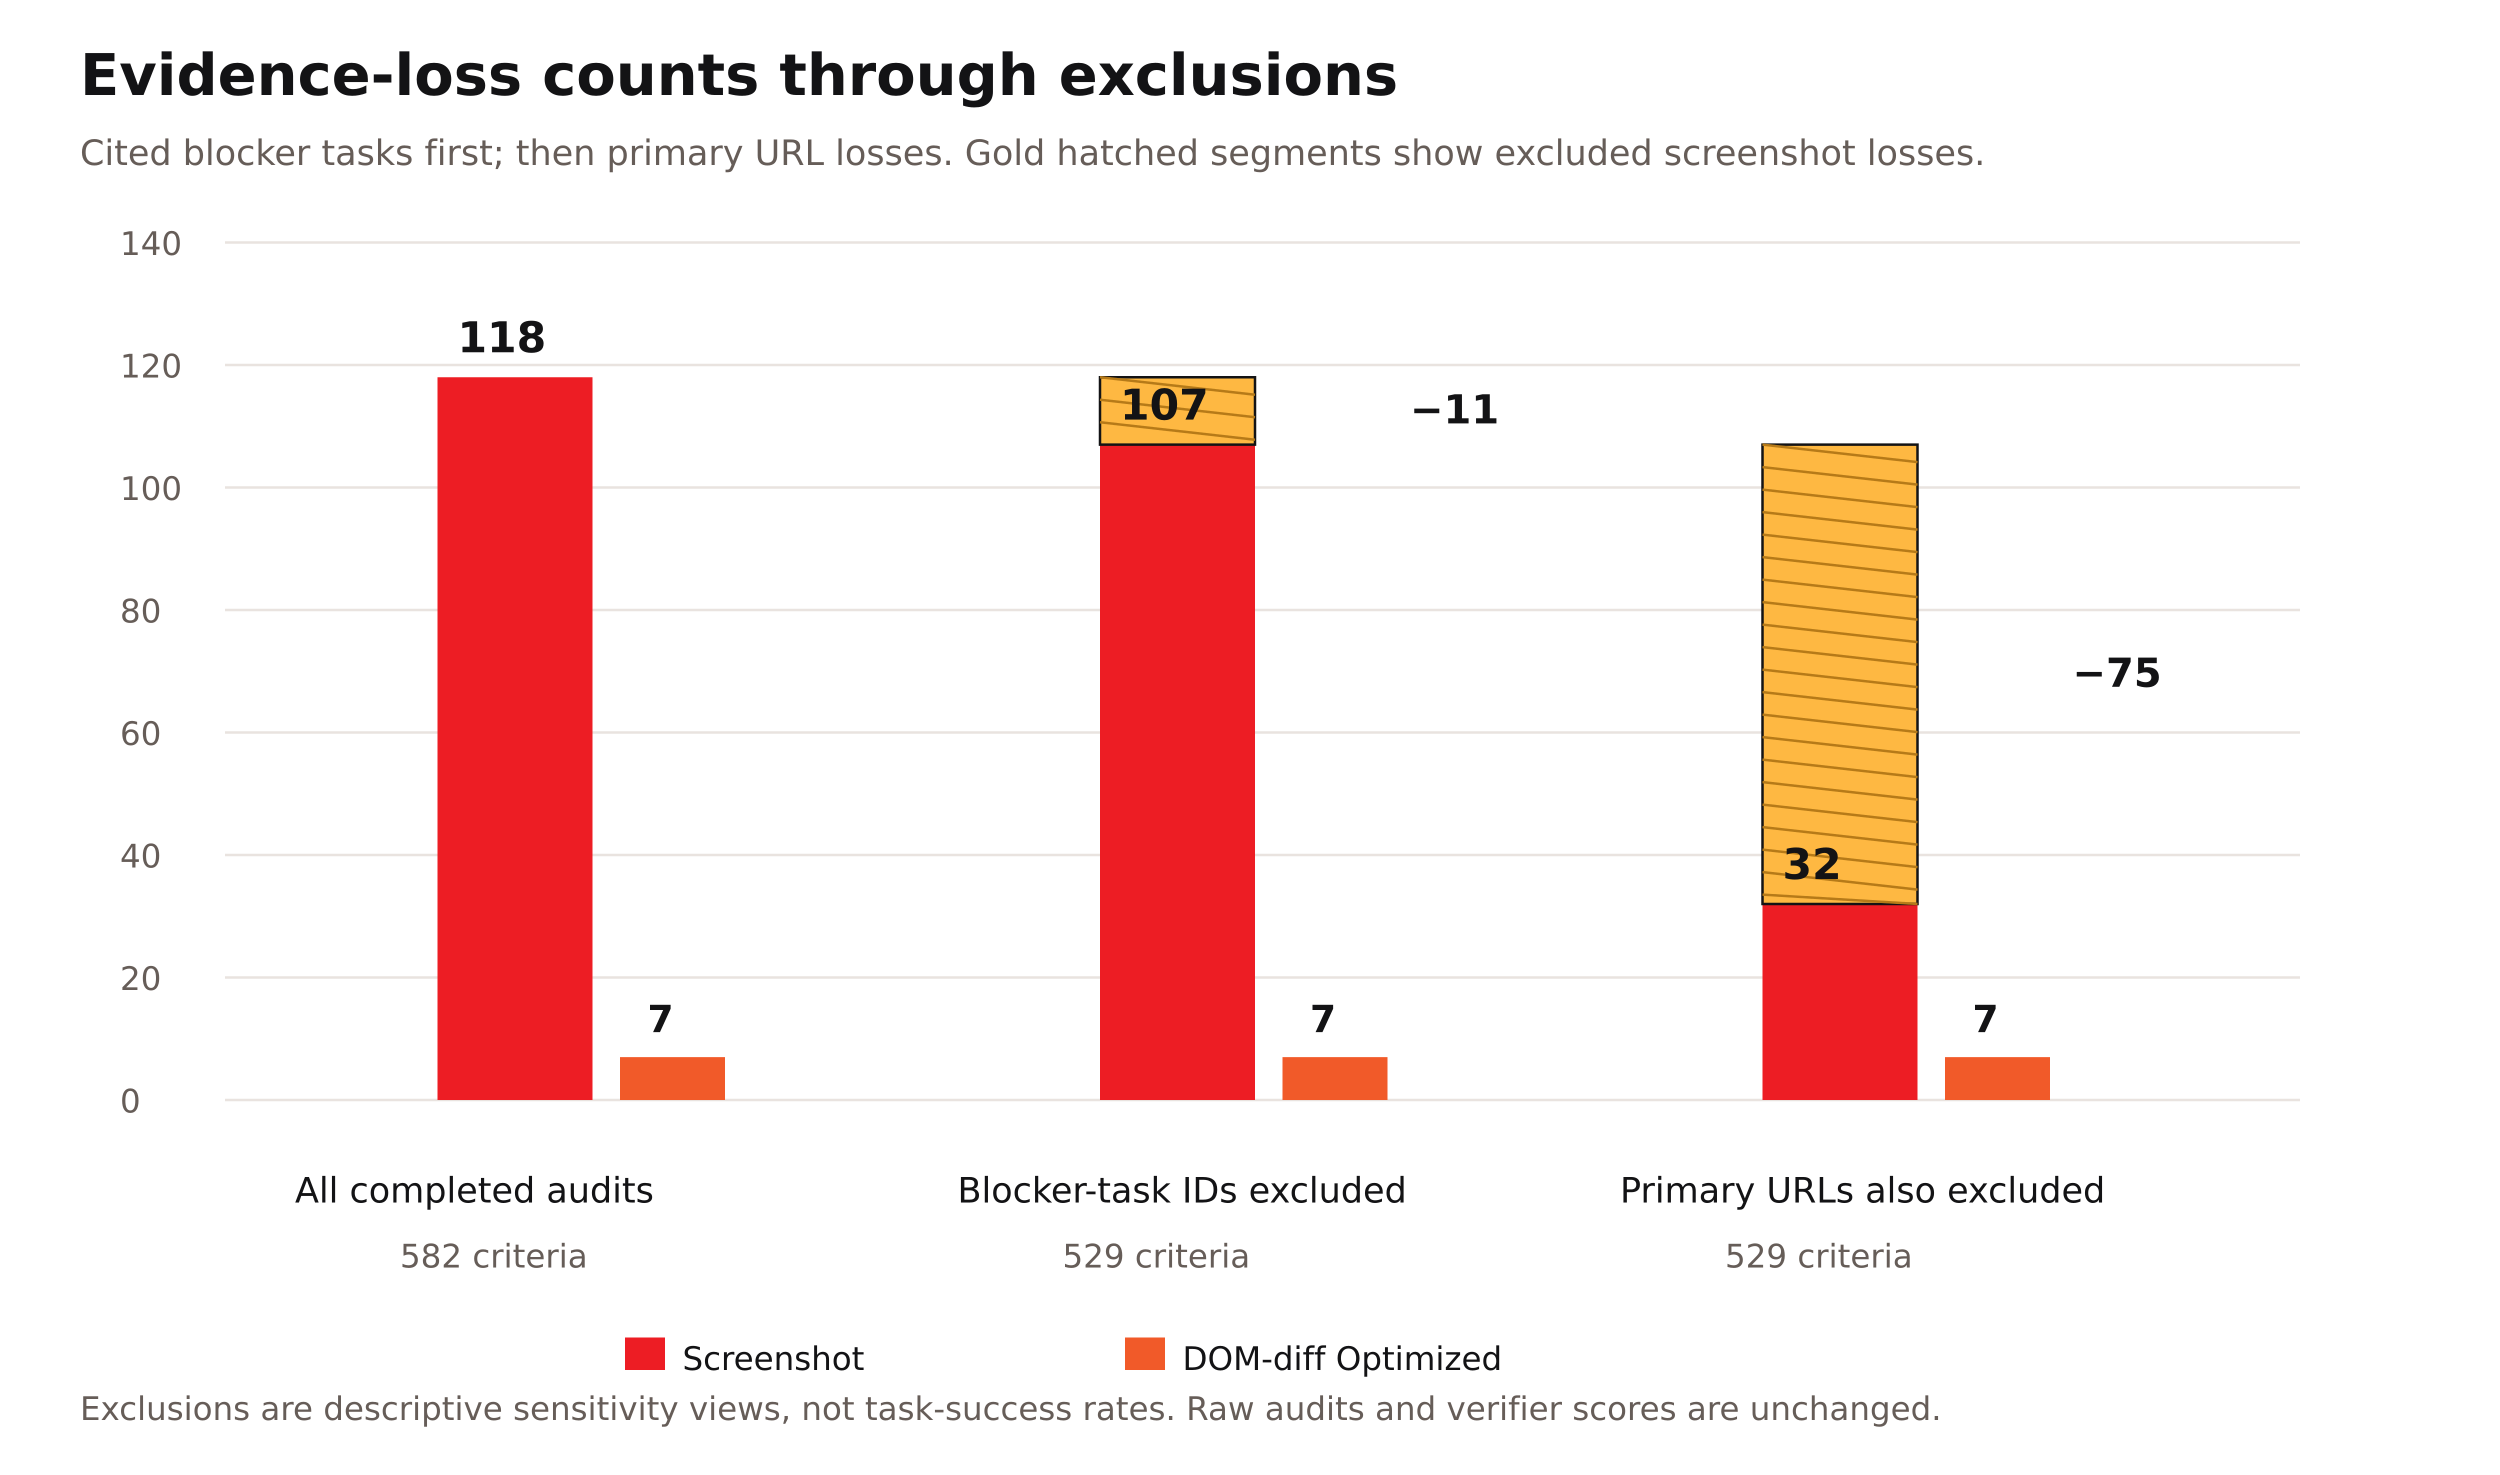
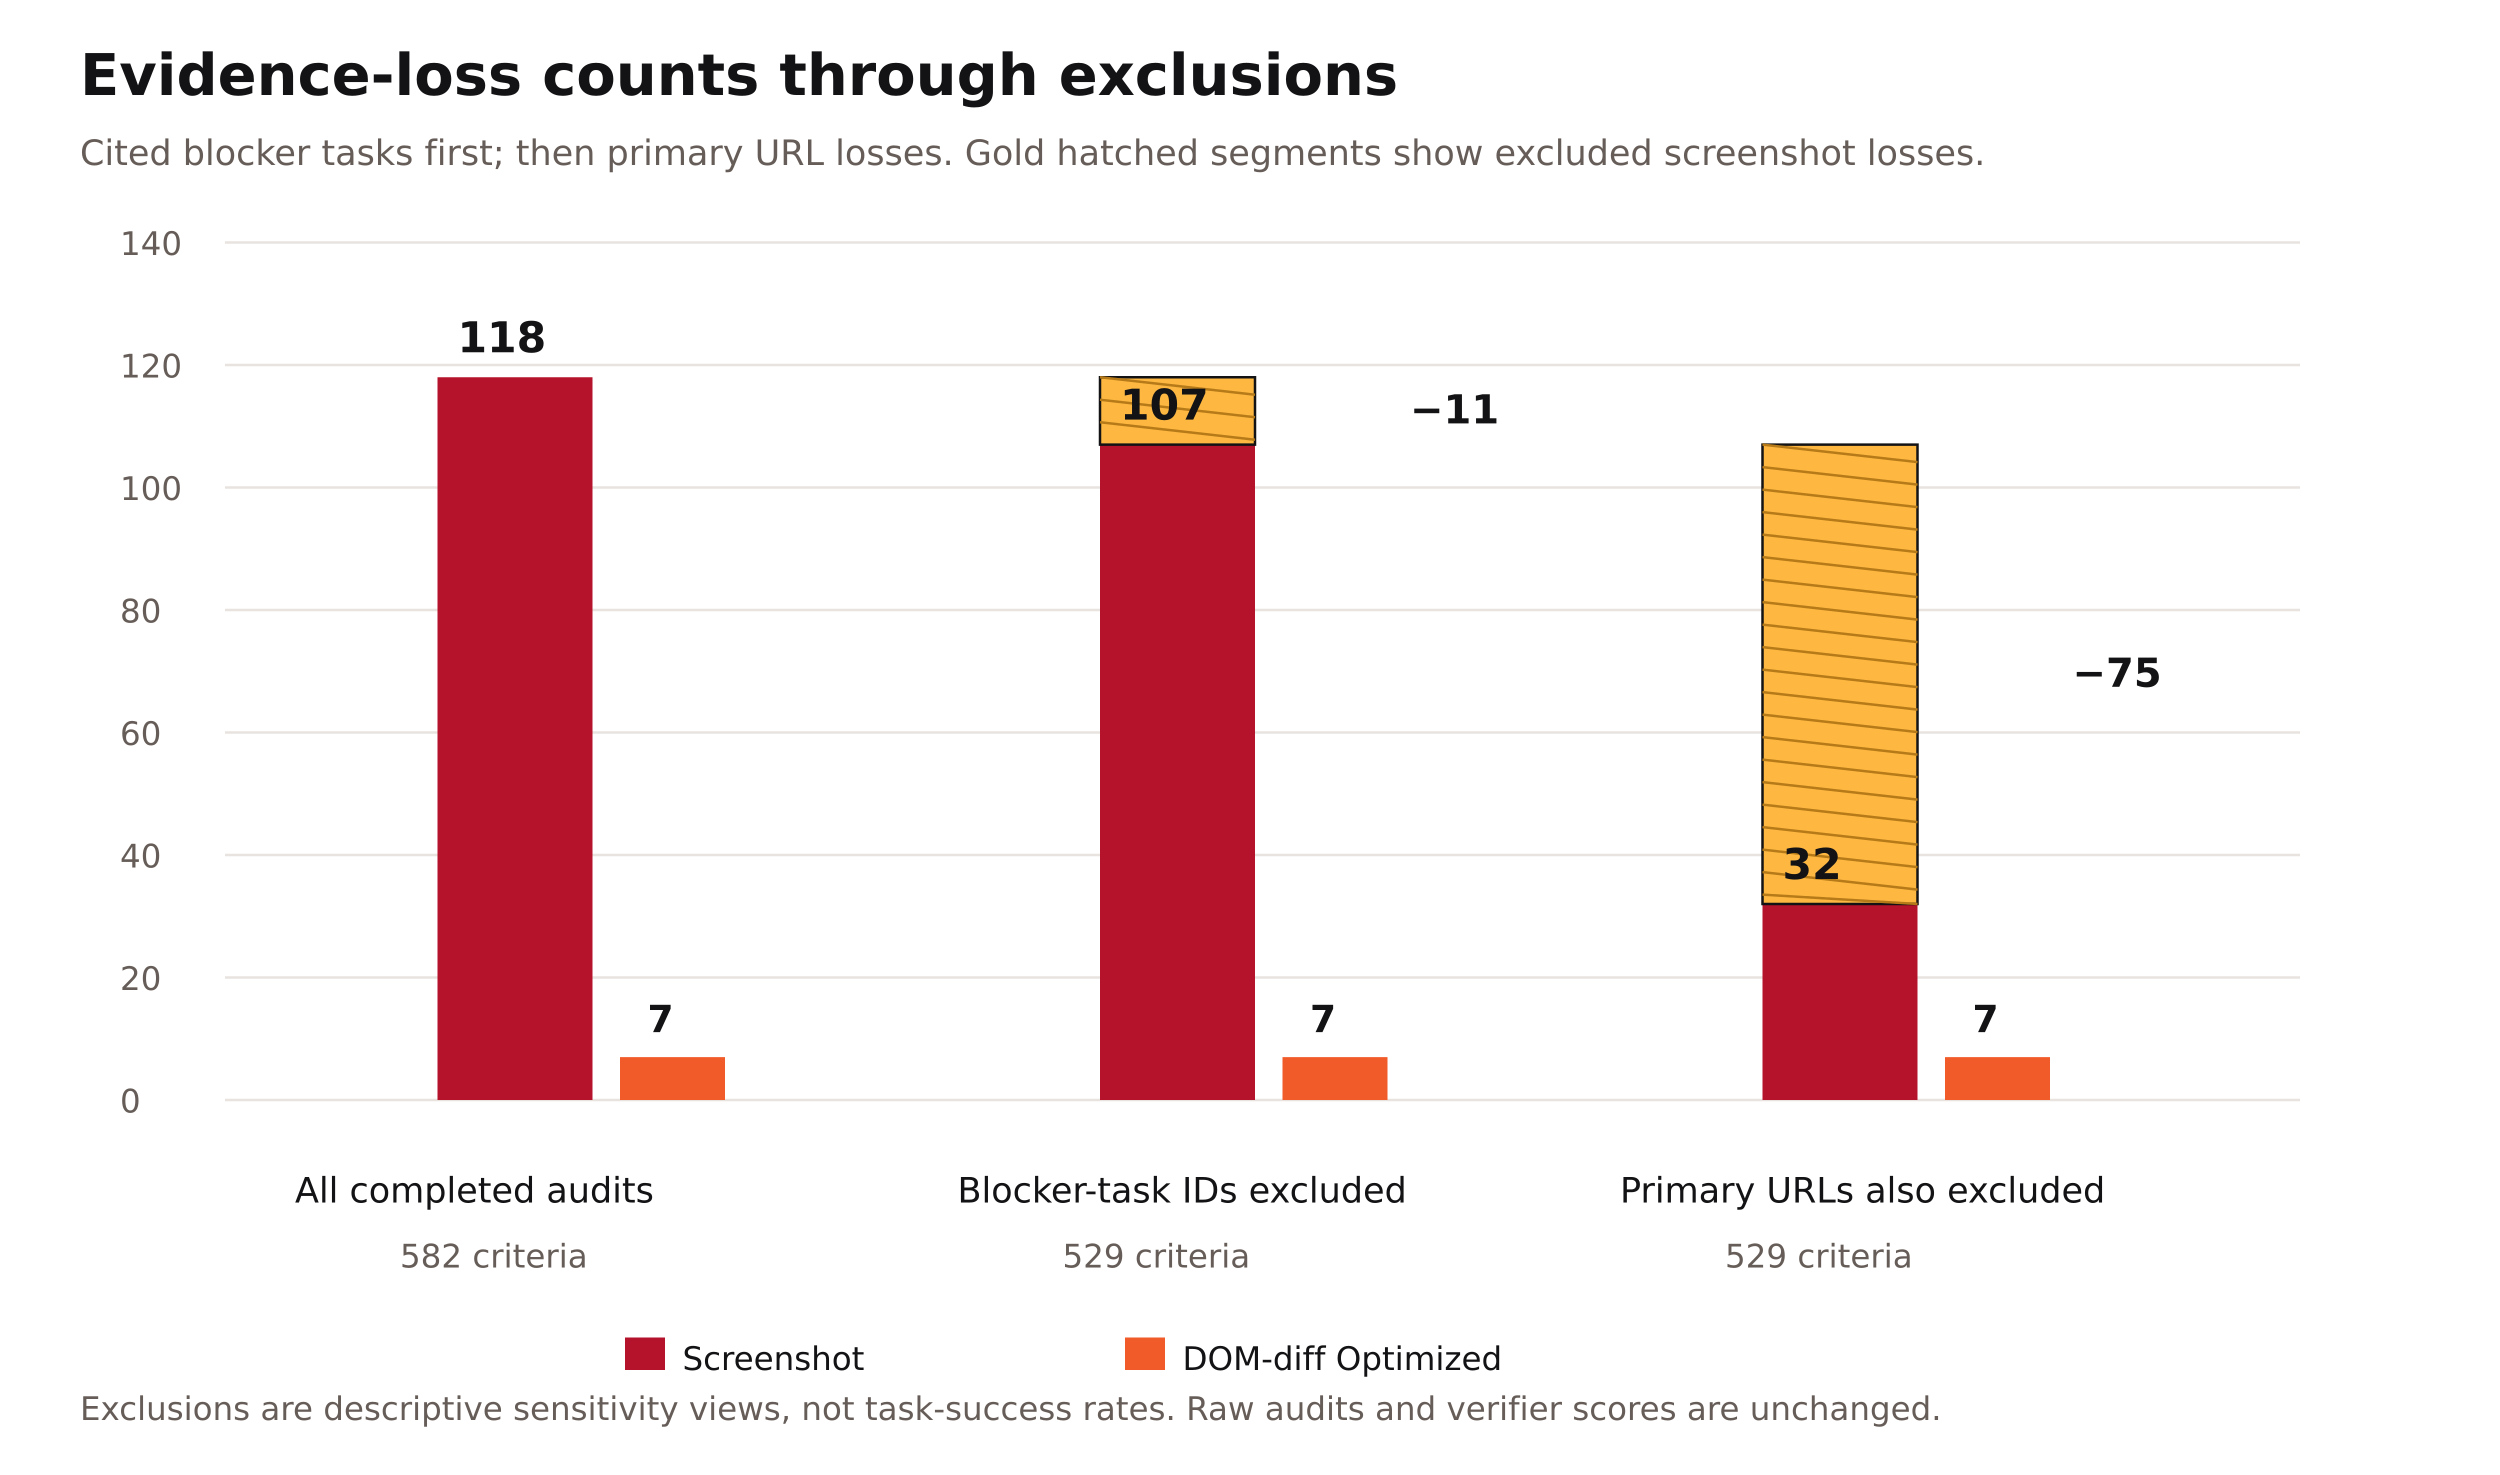
<svg xmlns="http://www.w3.org/2000/svg" width="1000" height="590" viewBox="0 0 1000 590" role="img" aria-labelledby="title desc">
  <rect width="1000" height="590" fill="white" />
  <text x="32.00" y="38.00" font-family="DejaVu Sans, Arial, sans-serif" font-size="23" font-weight="700" fill="#131315">Evidence-loss counts through exclusions</text>
  <text x="32.00" y="66.00" font-family="DejaVu Sans, Arial, sans-serif" font-size="14" font-weight="400" fill="#665D58">Cited blocker tasks first; then primary URL losses. Gold hatched segments show excluded screenshot losses.</text>
  <line x1="90.000" y1="440.000" x2="920.000" y2="440.000" stroke="#E9E3DF" stroke-width="1" />
  <text x="48.00" y="445.00" font-family="DejaVu Sans, Arial, sans-serif" font-size="13" font-weight="400" fill="#665D58">0</text>
  <line x1="90.000" y1="391.000" x2="920.000" y2="391.000" stroke="#E9E3DF" stroke-width="1" />
  <text x="48.00" y="396.00" font-family="DejaVu Sans, Arial, sans-serif" font-size="13" font-weight="400" fill="#665D58">20</text>
  <line x1="90.000" y1="342.000" x2="920.000" y2="342.000" stroke="#E9E3DF" stroke-width="1" />
  <text x="48.00" y="347.00" font-family="DejaVu Sans, Arial, sans-serif" font-size="13" font-weight="400" fill="#665D58">40</text>
  <line x1="90.000" y1="293.000" x2="920.000" y2="293.000" stroke="#E9E3DF" stroke-width="1" />
  <text x="48.00" y="298.00" font-family="DejaVu Sans, Arial, sans-serif" font-size="13" font-weight="400" fill="#665D58">60</text>
  <line x1="90.000" y1="244.000" x2="920.000" y2="244.000" stroke="#E9E3DF" stroke-width="1" />
  <text x="48.00" y="249.00" font-family="DejaVu Sans, Arial, sans-serif" font-size="13" font-weight="400" fill="#665D58">80</text>
  <line x1="90.000" y1="195.000" x2="920.000" y2="195.000" stroke="#E9E3DF" stroke-width="1" />
  <text x="48.00" y="200.00" font-family="DejaVu Sans, Arial, sans-serif" font-size="13" font-weight="400" fill="#665D58">100</text>
  <line x1="90.000" y1="146.000" x2="920.000" y2="146.000" stroke="#E9E3DF" stroke-width="1" />
  <text x="48.00" y="151.00" font-family="DejaVu Sans, Arial, sans-serif" font-size="13" font-weight="400" fill="#665D58">120</text>
  <line x1="90.000" y1="97.000" x2="920.000" y2="97.000" stroke="#E9E3DF" stroke-width="1" />
  <text x="48.00" y="102.00" font-family="DejaVu Sans, Arial, sans-serif" font-size="13" font-weight="400" fill="#665D58">140</text>
-   <rect x="175.000" y="150.900" width="62.000" height="289.100" fill="#ED1D24" />
+   <rect x="175.000" y="150.900" width="62.000" height="289.100" fill="#B5122B" />
  <rect x="248.000" y="422.850" width="42.000" height="17.150" fill="#F15A29" />
  <text x="183.00" y="140.90" font-family="DejaVu Sans, Arial, sans-serif" font-size="17" font-weight="700" fill="#131315">118</text>
  <text x="259.00" y="412.85" font-family="DejaVu Sans, Arial, sans-serif" font-size="15" font-weight="700" fill="#131315">7</text>
  <text x="118.00" y="481.00" font-family="DejaVu Sans, Arial, sans-serif" font-size="14" font-weight="400" fill="#131315">All completed audits</text>
  <text x="160.00" y="507.00" font-family="DejaVu Sans, Arial, sans-serif" font-size="13" font-weight="400" fill="#665D58">582 criteria</text>
-   <rect x="440.000" y="177.850" width="62.000" height="262.150" fill="#ED1D24" />
+   <rect x="440.000" y="177.850" width="62.000" height="262.150" fill="#B5122B" />
  <rect x="513.000" y="422.850" width="42.000" height="17.150" fill="#F15A29" />
  <rect x="440.000" y="150.900" width="62.000" height="26.950" fill="#FEB842" stroke="#131315" />
  <line x1="440.000" y1="150.900" x2="502.000" y2="157.900" stroke="#B67A18" stroke-width="1" />
  <line x1="440.000" y1="159.900" x2="502.000" y2="166.900" stroke="#B67A18" stroke-width="1" />
  <line x1="440.000" y1="168.900" x2="502.000" y2="175.900" stroke="#B67A18" stroke-width="1" />
  <text x="564.00" y="169.37" font-family="DejaVu Sans, Arial, sans-serif" font-size="16" font-weight="700" fill="#131315">−11</text>
  <text x="448.00" y="167.85" font-family="DejaVu Sans, Arial, sans-serif" font-size="17" font-weight="700" fill="#131315">107</text>
  <text x="524.00" y="412.85" font-family="DejaVu Sans, Arial, sans-serif" font-size="15" font-weight="700" fill="#131315">7</text>
  <text x="383.00" y="481.00" font-family="DejaVu Sans, Arial, sans-serif" font-size="14" font-weight="400" fill="#131315">Blocker-task IDs excluded</text>
  <text x="425.00" y="507.00" font-family="DejaVu Sans, Arial, sans-serif" font-size="13" font-weight="400" fill="#665D58">529 criteria</text>
-   <rect x="705.000" y="361.600" width="62.000" height="78.400" fill="#ED1D24" />
+   <rect x="705.000" y="361.600" width="62.000" height="78.400" fill="#B5122B" />
  <rect x="778.000" y="422.850" width="42.000" height="17.150" fill="#F15A29" />
  <rect x="705.000" y="177.850" width="62.000" height="183.750" fill="#FEB842" stroke="#131315" />
  <line x1="705.000" y1="177.850" x2="767.000" y2="184.850" stroke="#B67A18" stroke-width="1" />
  <line x1="705.000" y1="186.850" x2="767.000" y2="193.850" stroke="#B67A18" stroke-width="1" />
  <line x1="705.000" y1="195.850" x2="767.000" y2="202.850" stroke="#B67A18" stroke-width="1" />
  <line x1="705.000" y1="204.850" x2="767.000" y2="211.850" stroke="#B67A18" stroke-width="1" />
  <line x1="705.000" y1="213.850" x2="767.000" y2="220.850" stroke="#B67A18" stroke-width="1" />
  <line x1="705.000" y1="222.850" x2="767.000" y2="229.850" stroke="#B67A18" stroke-width="1" />
  <line x1="705.000" y1="231.850" x2="767.000" y2="238.850" stroke="#B67A18" stroke-width="1" />
  <line x1="705.000" y1="240.850" x2="767.000" y2="247.850" stroke="#B67A18" stroke-width="1" />
  <line x1="705.000" y1="249.850" x2="767.000" y2="256.850" stroke="#B67A18" stroke-width="1" />
  <line x1="705.000" y1="258.850" x2="767.000" y2="265.850" stroke="#B67A18" stroke-width="1" />
  <line x1="705.000" y1="267.850" x2="767.000" y2="274.850" stroke="#B67A18" stroke-width="1" />
  <line x1="705.000" y1="276.850" x2="767.000" y2="283.850" stroke="#B67A18" stroke-width="1" />
  <line x1="705.000" y1="285.850" x2="767.000" y2="292.850" stroke="#B67A18" stroke-width="1" />
  <line x1="705.000" y1="294.850" x2="767.000" y2="301.850" stroke="#B67A18" stroke-width="1" />
  <line x1="705.000" y1="303.850" x2="767.000" y2="310.850" stroke="#B67A18" stroke-width="1" />
  <line x1="705.000" y1="312.850" x2="767.000" y2="319.850" stroke="#B67A18" stroke-width="1" />
  <line x1="705.000" y1="321.850" x2="767.000" y2="328.850" stroke="#B67A18" stroke-width="1" />
  <line x1="705.000" y1="330.850" x2="767.000" y2="337.850" stroke="#B67A18" stroke-width="1" />
  <line x1="705.000" y1="339.850" x2="767.000" y2="346.850" stroke="#B67A18" stroke-width="1" />
  <line x1="705.000" y1="348.850" x2="767.000" y2="355.850" stroke="#B67A18" stroke-width="1" />
  <line x1="705.000" y1="357.850" x2="767.000" y2="361.600" stroke="#B67A18" stroke-width="1" />
  <text x="829.00" y="274.72" font-family="DejaVu Sans, Arial, sans-serif" font-size="16" font-weight="700" fill="#131315">−75</text>
  <text x="713.00" y="351.60" font-family="DejaVu Sans, Arial, sans-serif" font-size="17" font-weight="700" fill="#131315">32</text>
  <text x="789.00" y="412.85" font-family="DejaVu Sans, Arial, sans-serif" font-size="15" font-weight="700" fill="#131315">7</text>
  <text x="648.00" y="481.00" font-family="DejaVu Sans, Arial, sans-serif" font-size="14" font-weight="400" fill="#131315">Primary URLs also excluded</text>
  <text x="690.00" y="507.00" font-family="DejaVu Sans, Arial, sans-serif" font-size="13" font-weight="400" fill="#665D58">529 criteria</text>
-   <rect x="250.000" y="535.000" width="16.000" height="13.000" fill="#ED1D24" />
+   <rect x="250.000" y="535.000" width="16.000" height="13.000" fill="#B5122B" />
  <text x="273.00" y="548.00" font-family="DejaVu Sans, Arial, sans-serif" font-size="13" font-weight="400" fill="#131315">Screenshot</text>
  <rect x="450.000" y="535.000" width="16.000" height="13.000" fill="#F15A29" />
  <text x="473.00" y="548.00" font-family="DejaVu Sans, Arial, sans-serif" font-size="13" font-weight="400" fill="#131315">DOM-diff Optimized</text>
  <text x="32.00" y="568.00" font-family="DejaVu Sans, Arial, sans-serif" font-size="13" font-weight="400" fill="#665D58">Exclusions are descriptive sensitivity views, not task-success rates. Raw audits and verifier scores are unchanged.</text>
</svg>
